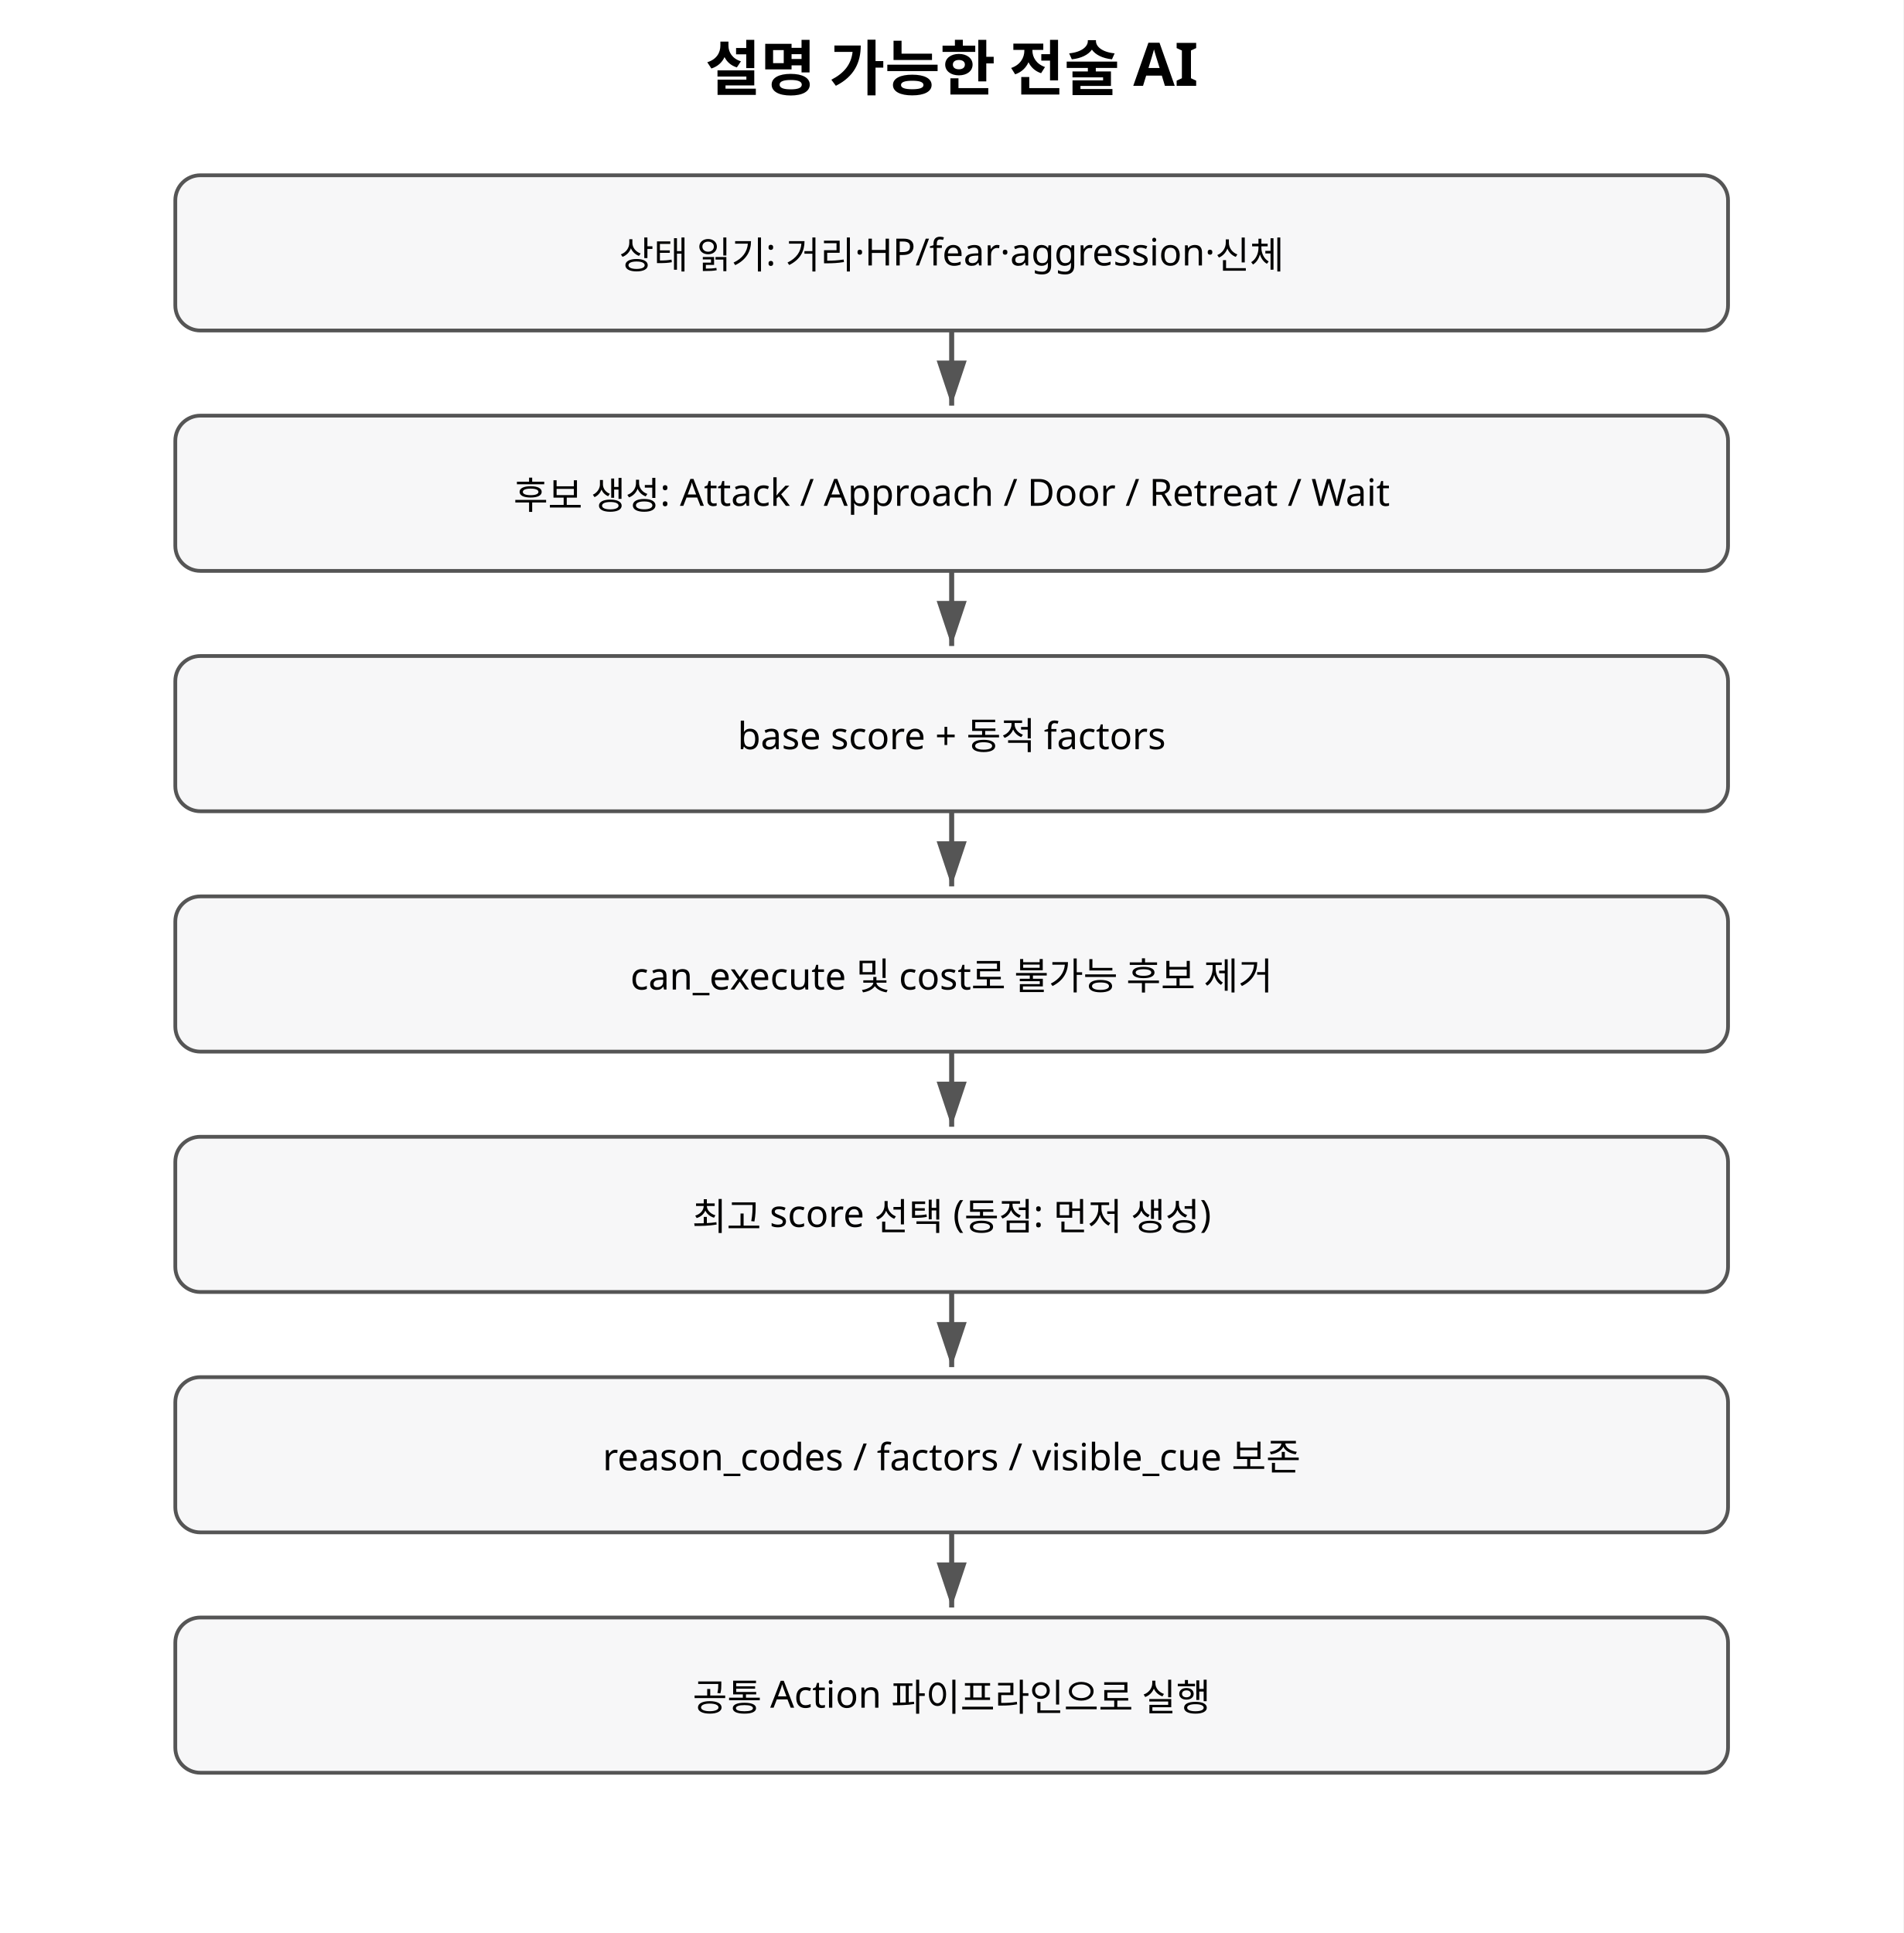
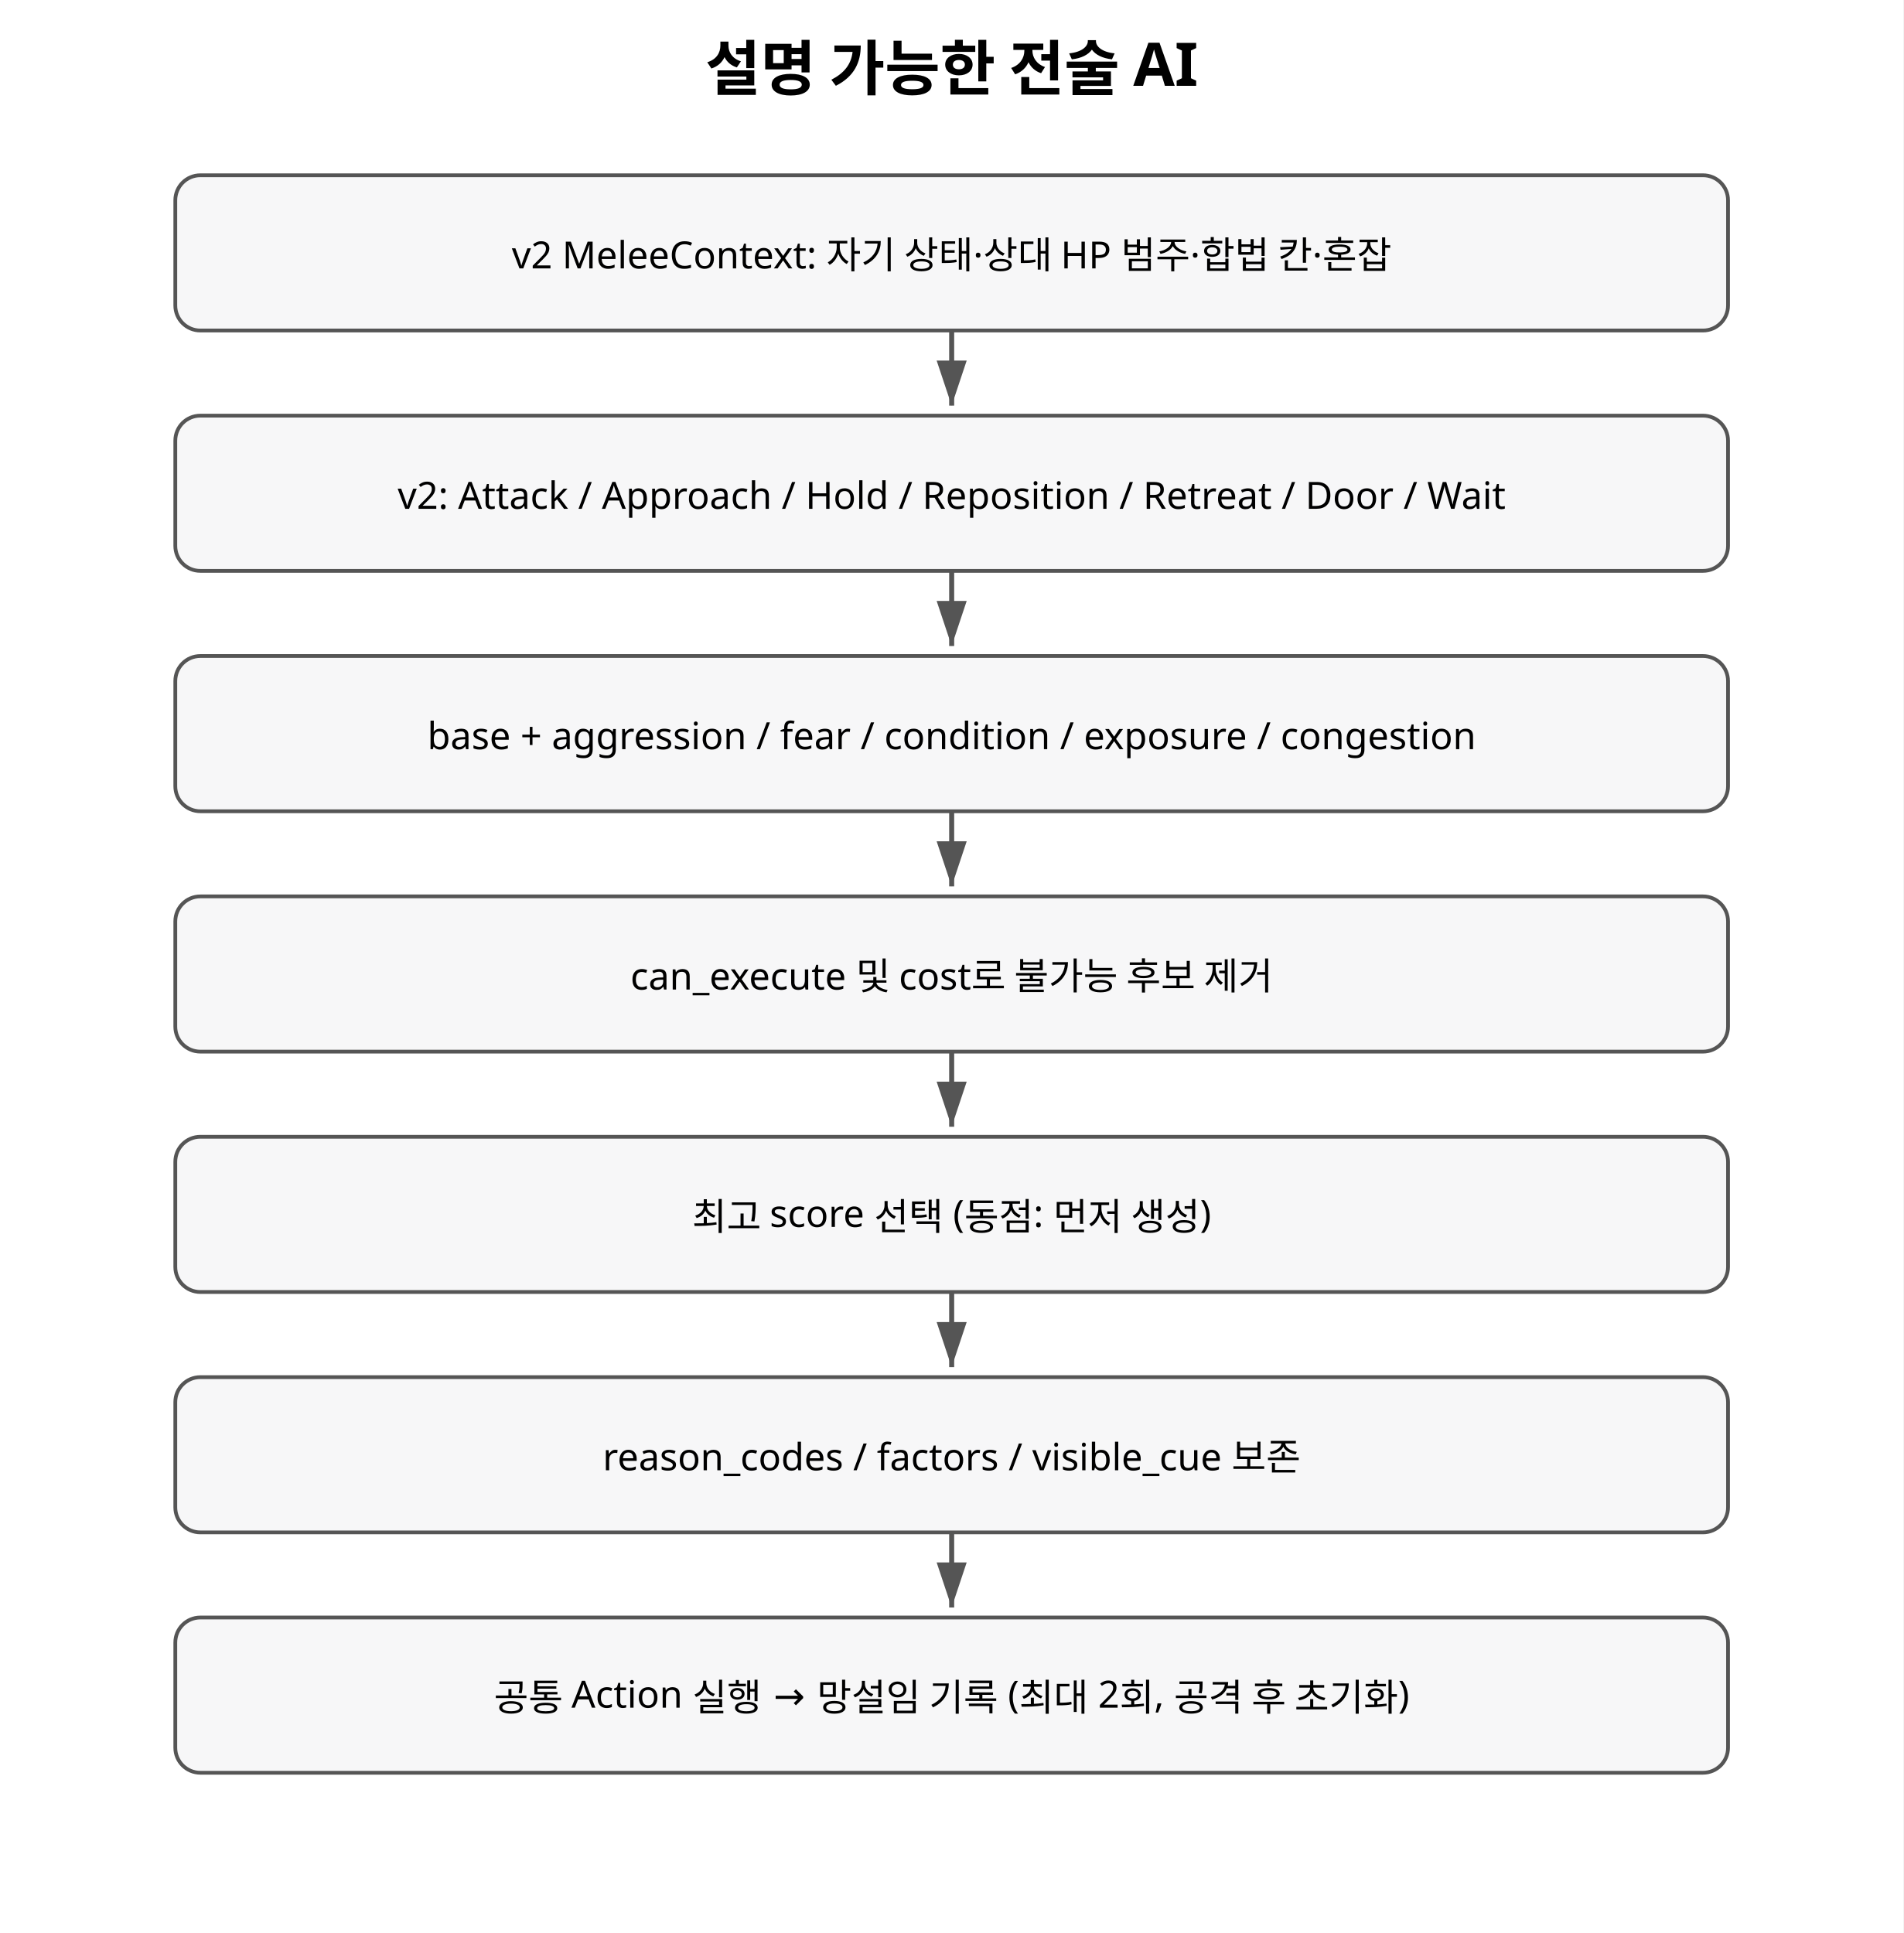
<svg xmlns="http://www.w3.org/2000/svg" width="760" height="772" viewBox="0 0 760 772">
  <defs>
    <marker id="a" markerWidth="10" markerHeight="10" refX="9" refY="3" orient="auto">
      <path d="M0,0 L0,6 L9,3 z" fill="#555" />
    </marker>
  </defs>
  <rect width="100%" height="100%" fill="white" />
  <text x="380" y="36" text-anchor="middle" font-family="sans-serif" font-size="24" font-weight="700">설명 가능한 전술 AI</text>
  <rect x="70" y="70" width="620" height="62" rx="10" fill="#f7f7f8" stroke="#555" stroke-width="1.5" />
-   <text x="380" y="102.0" text-anchor="middle" dominant-baseline="middle" font-family="sans-serif" font-size="15">상태 읽기: 거리·HP/fear·aggression·신체</text>
+   <text x="380" y="102.0" text-anchor="middle" dominant-baseline="middle" font-family="sans-serif" font-size="15">v2 MeleeContext: 자기 상태·상대 HP 범주·합법 칸·혼잡</text>
  <rect x="70" y="166" width="620" height="62" rx="10" fill="#f7f7f8" stroke="#555" stroke-width="1.5" />
-   <text x="380" y="198.0" text-anchor="middle" dominant-baseline="middle" font-family="sans-serif" font-size="15">후보 생성: Attack / Approach / Door / Retreat / Wait</text>
+   <text x="380" y="198.0" text-anchor="middle" dominant-baseline="middle" font-family="sans-serif" font-size="15">v2: Attack / Approach / Hold / Reposition / Retreat / Door / Wait</text>
  <line x1="380" y1="132" x2="380" y2="162" stroke="#555" stroke-width="2" marker-end="url(#a)" />
  <rect x="70" y="262" width="620" height="62" rx="10" fill="#f7f7f8" stroke="#555" stroke-width="1.5" />
-   <text x="380" y="294.0" text-anchor="middle" dominant-baseline="middle" font-family="sans-serif" font-size="15">base score + 동적 factors</text>
+   <text x="380" y="294.0" text-anchor="middle" dominant-baseline="middle" font-family="sans-serif" font-size="15">base + aggression / fear / condition / exposure / congestion</text>
  <line x1="380" y1="228" x2="380" y2="258" stroke="#555" stroke-width="2" marker-end="url(#a)" />
  <rect x="70" y="358" width="620" height="62" rx="10" fill="#f7f7f8" stroke="#555" stroke-width="1.5" />
  <text x="380" y="390.0" text-anchor="middle" dominant-baseline="middle" font-family="sans-serif" font-size="15">can_execute 및 cost로 불가능 후보 제거</text>
  <line x1="380" y1="324" x2="380" y2="354" stroke="#555" stroke-width="2" marker-end="url(#a)" />
  <rect x="70" y="454" width="620" height="62" rx="10" fill="#f7f7f8" stroke="#555" stroke-width="1.5" />
  <text x="380" y="486.0" text-anchor="middle" dominant-baseline="middle" font-family="sans-serif" font-size="15">최고 score 선택 (동점: 먼저 생성)</text>
  <line x1="380" y1="420" x2="380" y2="450" stroke="#555" stroke-width="2" marker-end="url(#a)" />
  <rect x="70" y="550" width="620" height="62" rx="10" fill="#f7f7f8" stroke="#555" stroke-width="1.5" />
  <text x="380" y="582.0" text-anchor="middle" dominant-baseline="middle" font-family="sans-serif" font-size="15">reason_codes / factors / visible_cue 보존</text>
  <line x1="380" y1="516" x2="380" y2="546" stroke="#555" stroke-width="2" marker-end="url(#a)" />
  <rect x="70" y="646" width="620" height="62" rx="10" fill="#f7f7f8" stroke="#555" stroke-width="1.5" />
-   <text x="380" y="678.0" text-anchor="middle" dominant-baseline="middle" font-family="sans-serif" font-size="15">공통 Action 파이프라인으로 실행</text>
+   <text x="380" y="678.0" text-anchor="middle" dominant-baseline="middle" font-family="sans-serif" font-size="15">공통 Action 실행 → 망설임 기록 (최대 2회, 공격 후 초기화)</text>
  <line x1="380" y1="612" x2="380" y2="642" stroke="#555" stroke-width="2" marker-end="url(#a)" />
</svg>
